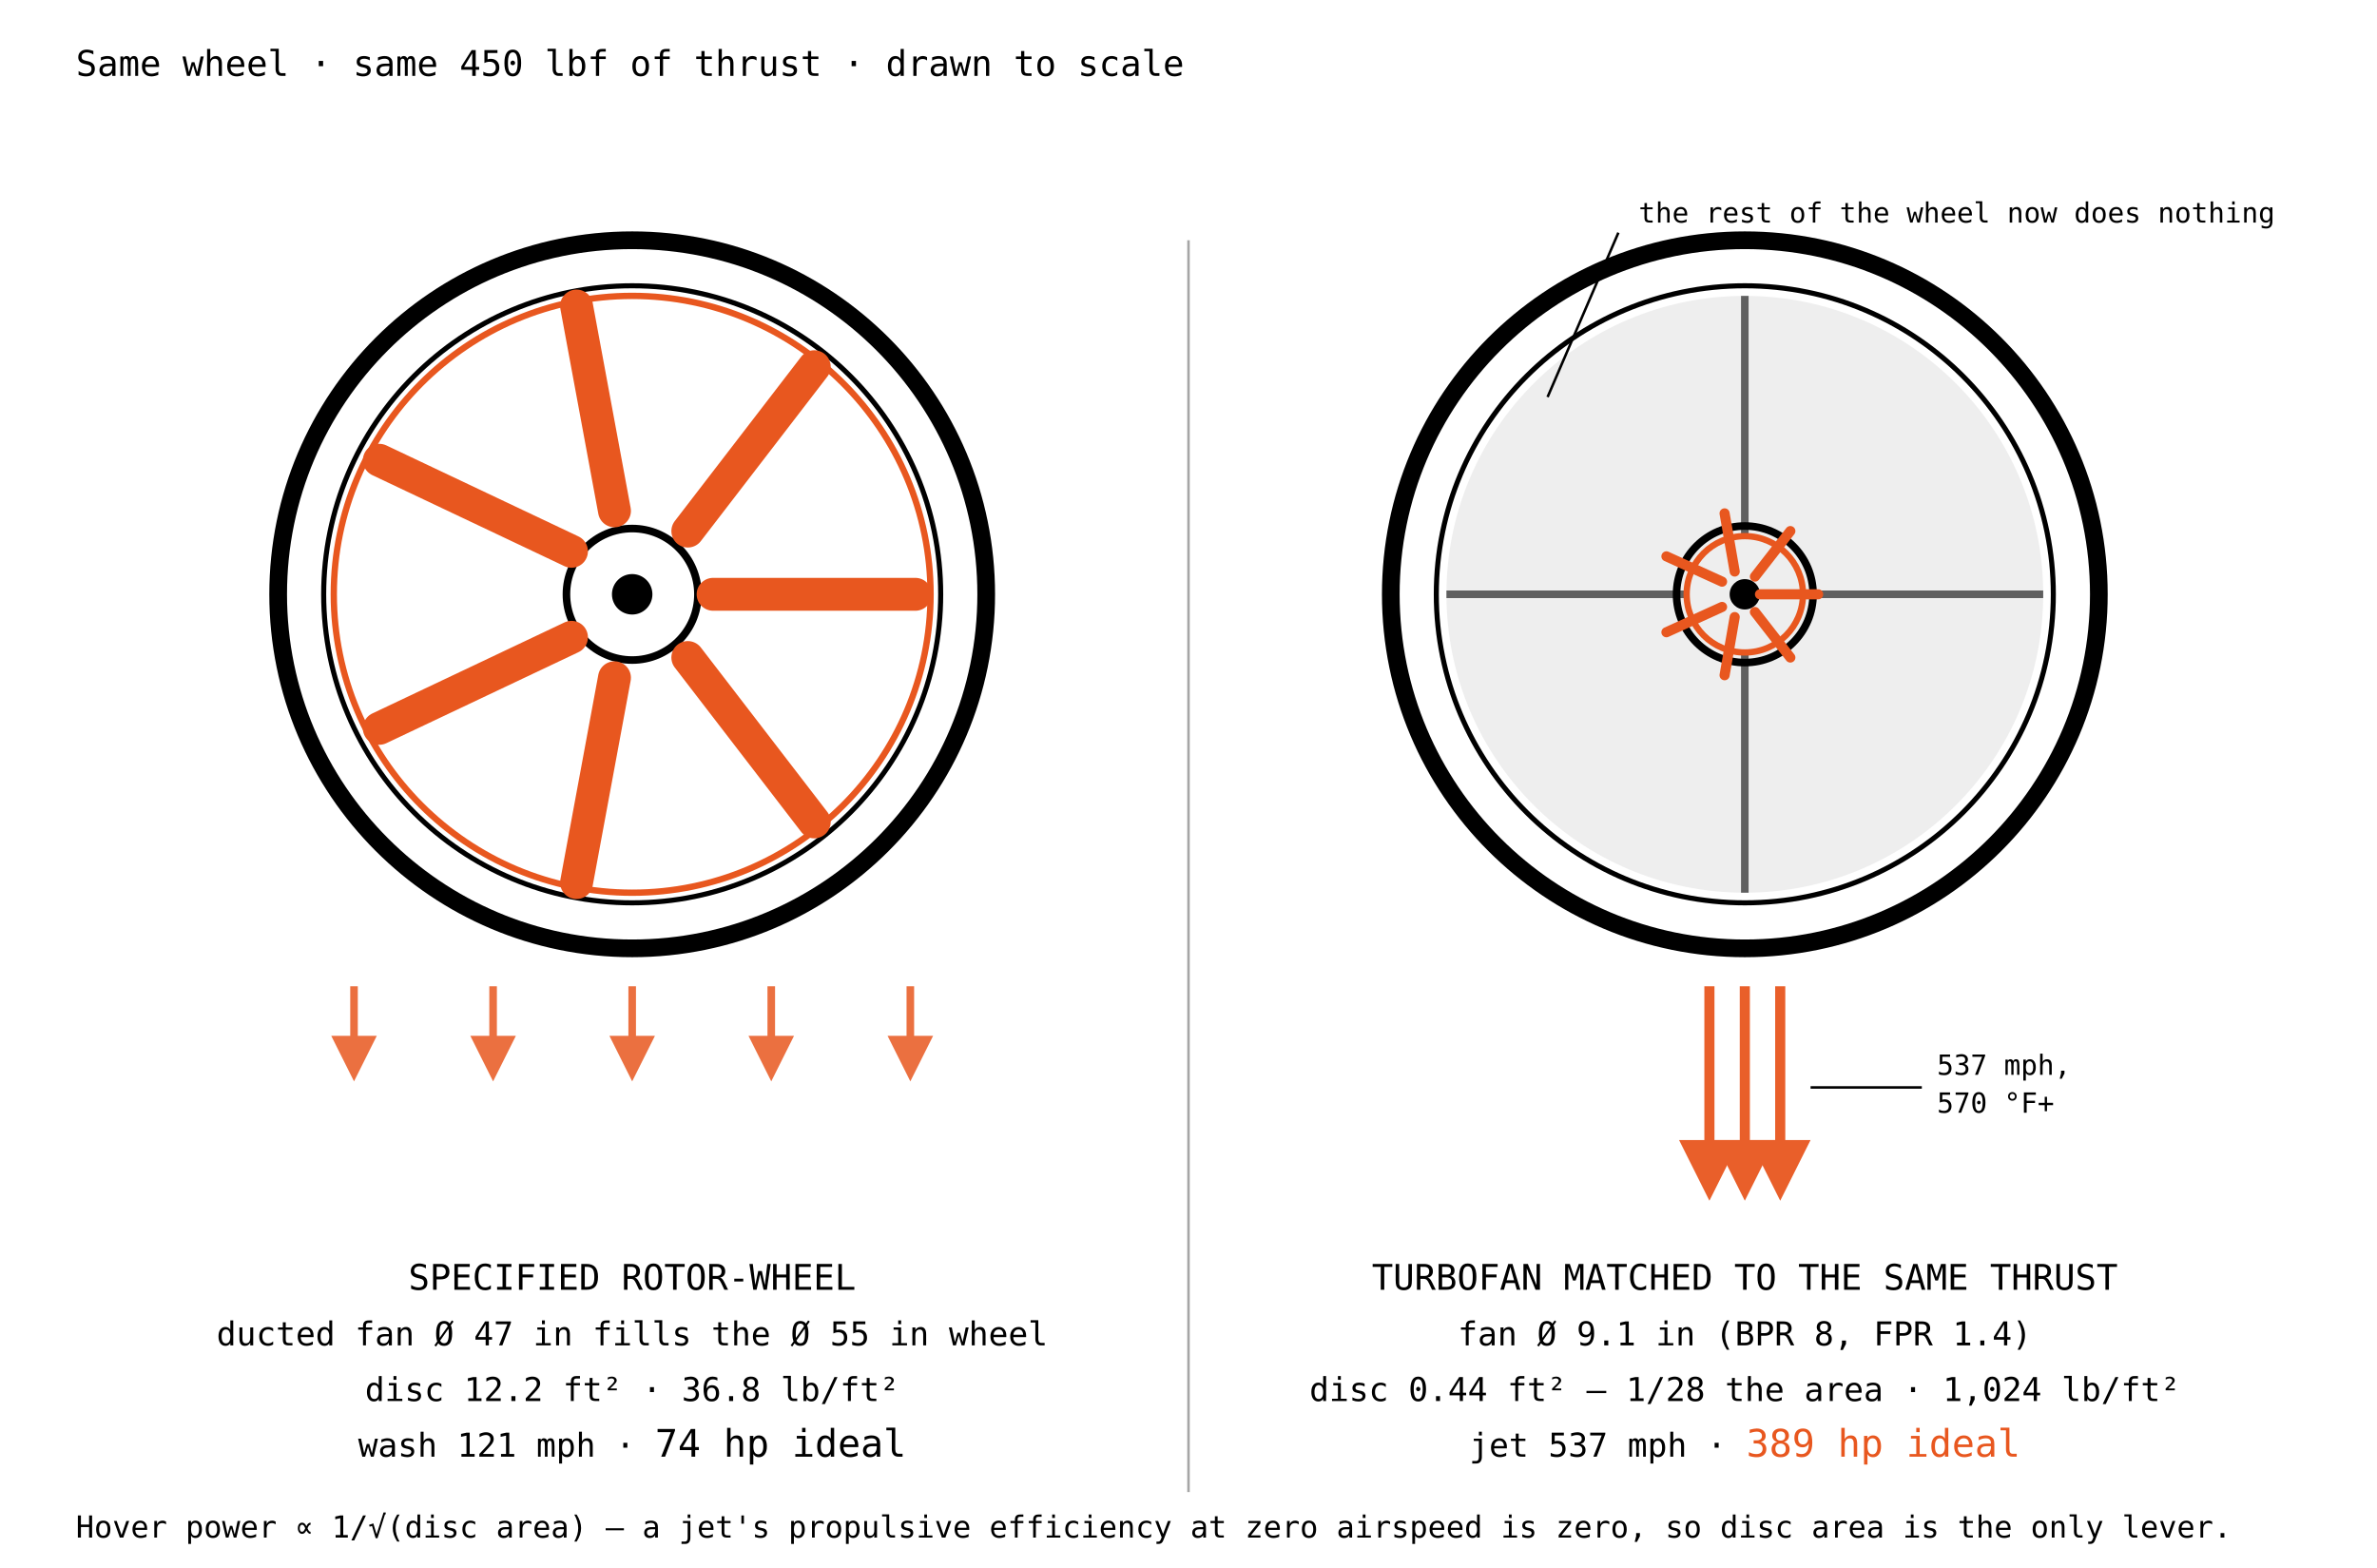
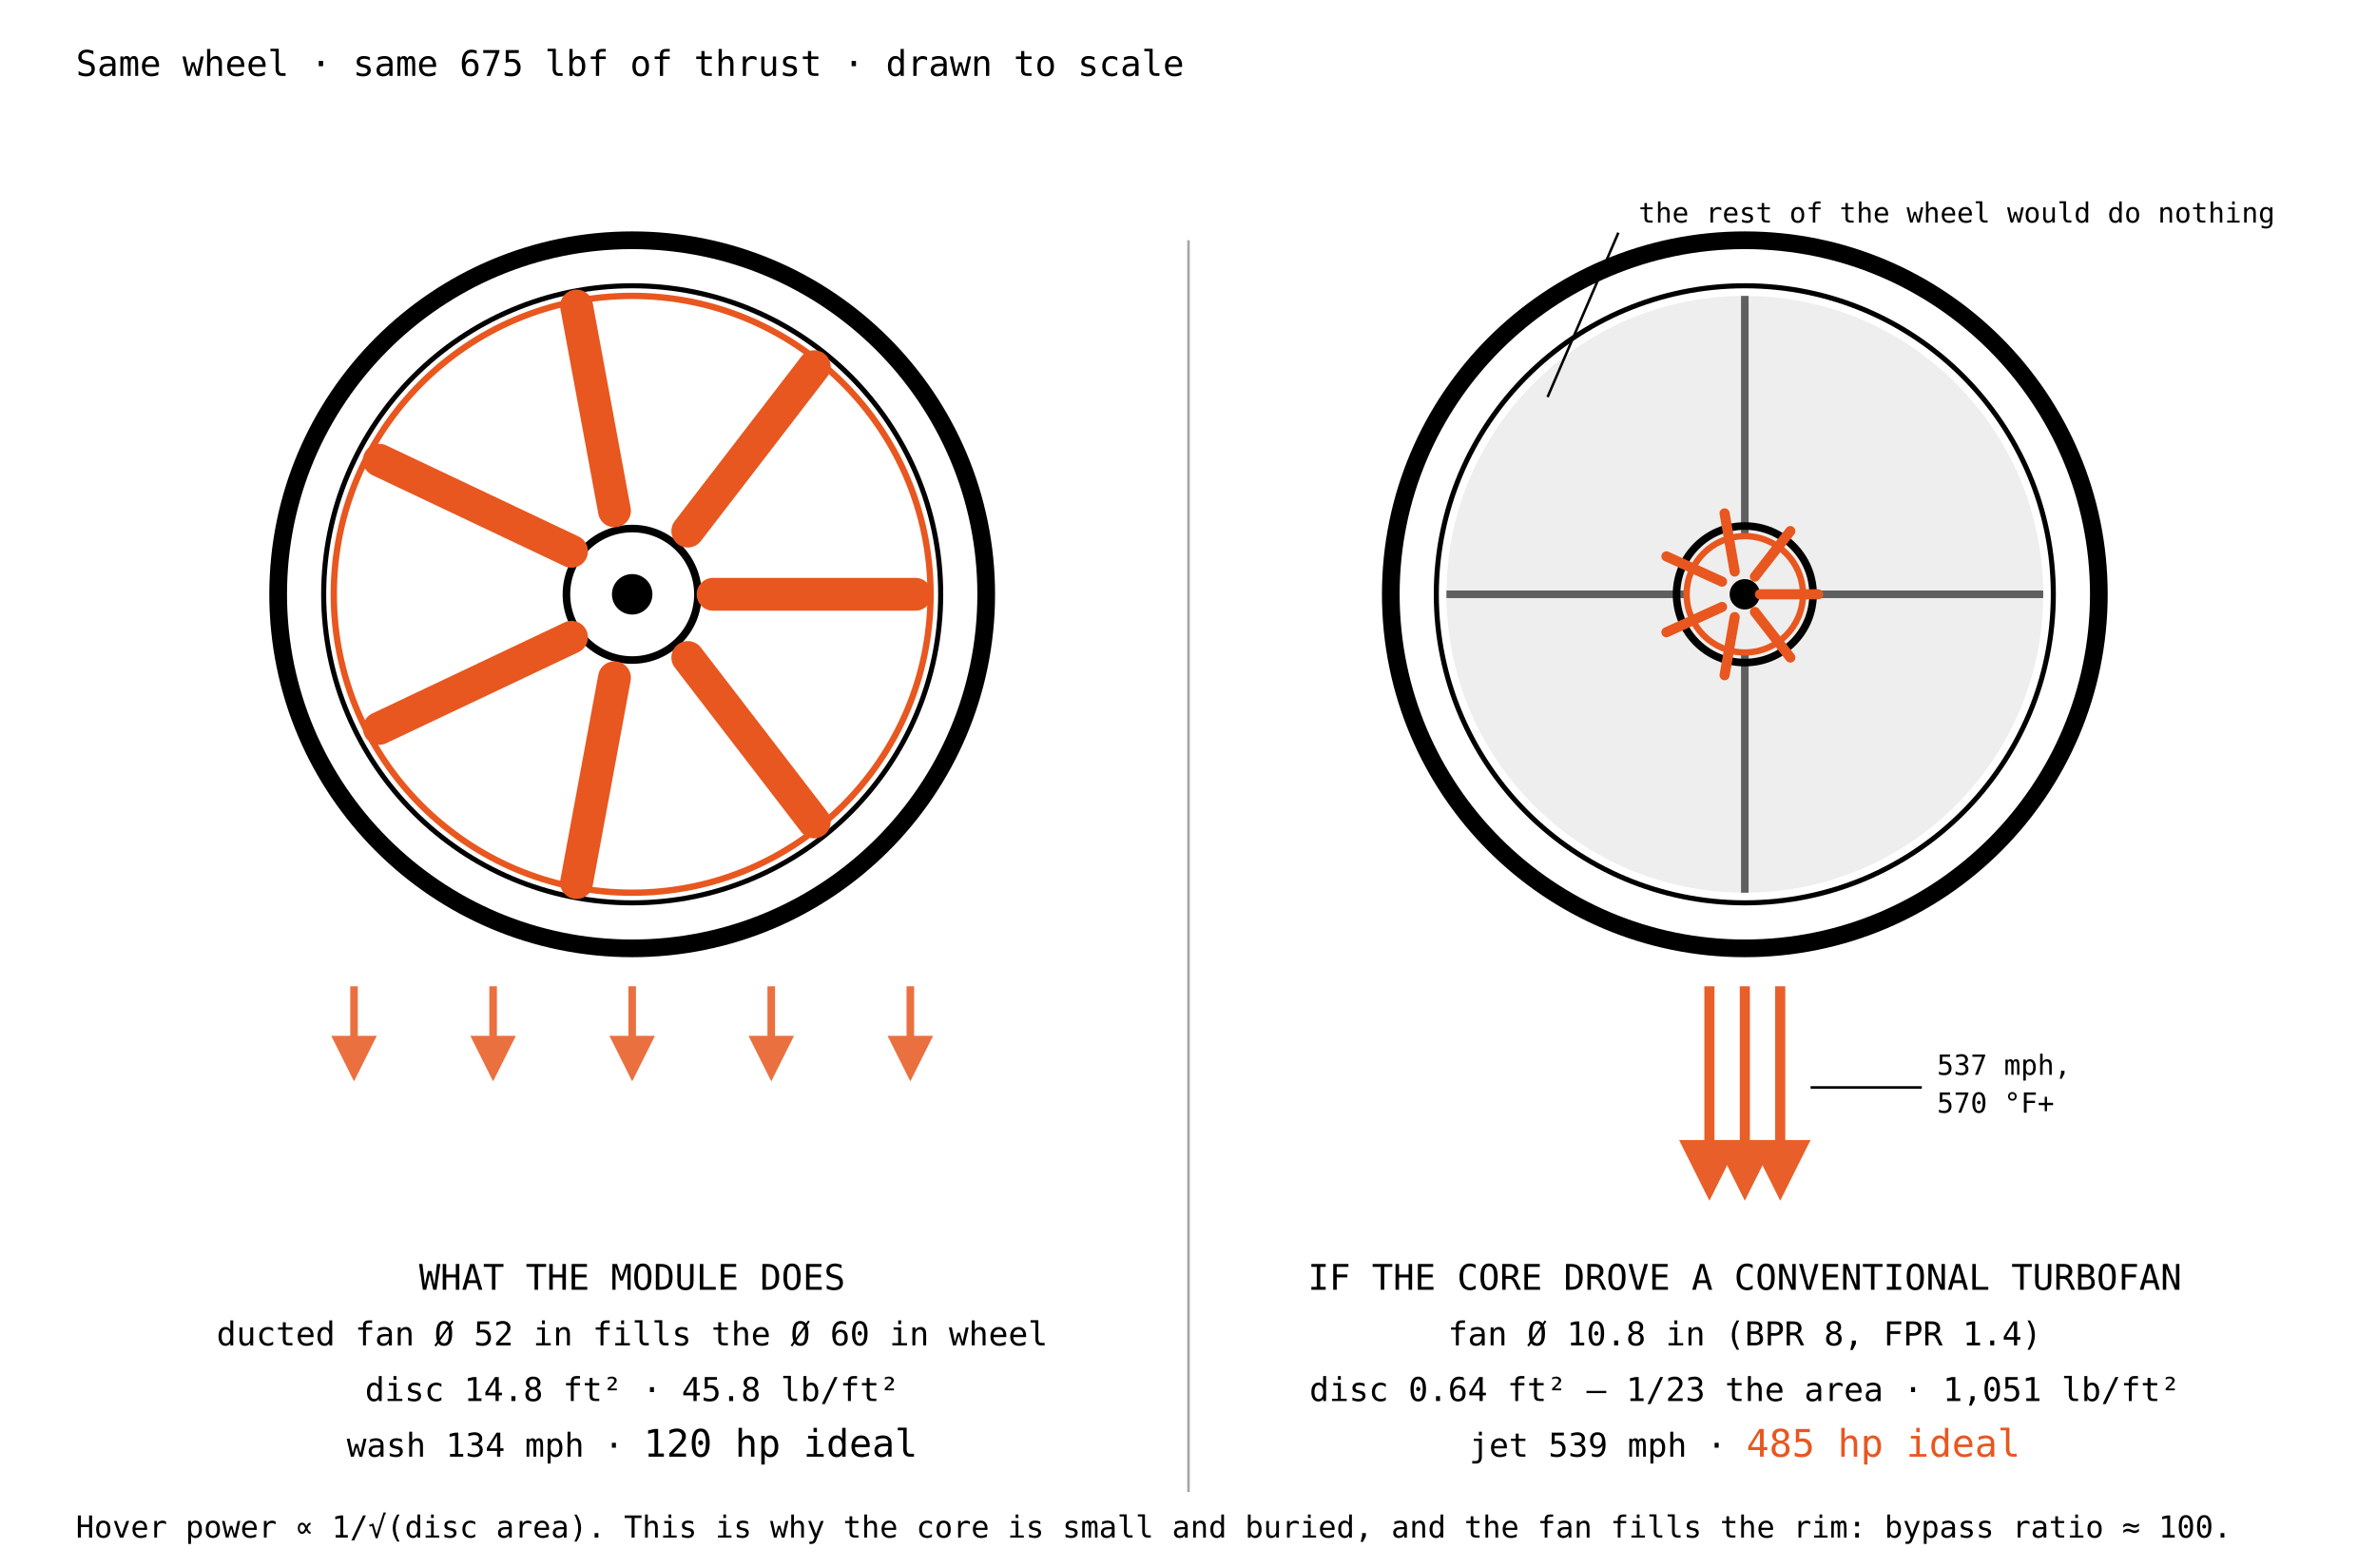
- <svg xmlns="http://www.w3.org/2000/svg" viewBox="0 0 940 620" role="img" aria-label="Two rotor-wheels drawn at the same scale, each producing the 450 pounds of thrust one RW-2S wheel needs to hover. On the left, the specified 47 inch ducted fan fills the 55 inch wheel: 12.2 square feet of disc, 36.8 pounds per square foot, a slow 121 mph wash, 74 horsepower ideal. On the right, a turbofan matched to the same thrust has a fan only 9.1 inches across, lost in the middle of the same wheel: 0.44 square feet of disc, 1,024 pounds per square foot, a 537 mph hot jet, 389 horsepower ideal — five times the power for the same lift." font-family="ui-monospace, SFMono-Regular, Menlo, monospace" font-size="13">
+ <svg xmlns="http://www.w3.org/2000/svg" viewBox="0 0 940 620" role="img" aria-label="Two rotor-wheels drawn at the same scale, each producing the 675 pounds of thrust one TW-2 wheel needs to hover. On the left, the module as designed: a 52 inch ducted fan fills the 60 inch wheel, giving 14.8 square feet of disc, 45.8 pounds per square foot, a slow 134 mph wash and 120 horsepower ideal. On the right, the same core driving a conventional turbofan would need a fan only 10.8 inches across, lost in the middle of the same wheel: 0.64 square feet of disc, 1,051 pounds per square foot, a 539 mph hot jet and 485 horsepower ideal — five times the power for the same lift." font-family="ui-monospace, SFMono-Regular, Menlo, monospace" font-size="13">
  <defs>
    <marker id="af" viewBox="0 0 10 10" refX="8" refY="5" markerWidth="6" markerHeight="6" orient="auto-start-reverse">
      <path d="M0,0 L10,5 L0,10 Z" fill="#E8571F" />
    </marker>
  </defs>
-   <text x="30" y="30" font-size="14">Same wheel · same 450 lbf of thrust · drawn to scale</text>
+   <text x="30" y="30" font-size="14">Same wheel · same 675 lbf of thrust · drawn to scale</text>
  <g>
    <circle cx="250" cy="235" r="140" fill="none" stroke="currentColor" stroke-width="7" />
    <circle cx="250" cy="235" r="122" fill="none" stroke="currentColor" stroke-width="2" />
    <circle cx="250" cy="235" r="118" fill="none" stroke="#E8571F" stroke-width="2.5" />
    <circle cx="250" cy="235" r="26" fill="none" stroke="currentColor" stroke-width="3" />
    <circle cx="250" cy="235" r="8" fill="currentColor" />
    <g stroke="#E8571F" stroke-width="13" stroke-linecap="round">
      <line x1="282" y1="235" x2="362" y2="235" />
      <line x1="272" y1="260" x2="322" y2="325" />
      <line x1="243" y1="268" x2="228" y2="349" />
      <line x1="226" y1="252" x2="150" y2="288" />
      <line x1="226" y1="218" x2="150" y2="182" />
      <line x1="243" y1="202" x2="228" y2="121" />
      <line x1="272" y1="210" x2="322" y2="145" />
    </g>
    <g stroke="#E8571F" stroke-width="3" opacity="0.85">
      <line x1="140" y1="390" x2="140" y2="424" marker-end="url(#af)" />
      <line x1="195" y1="390" x2="195" y2="424" marker-end="url(#af)" />
      <line x1="250" y1="390" x2="250" y2="424" marker-end="url(#af)" />
      <line x1="305" y1="390" x2="305" y2="424" marker-end="url(#af)" />
      <line x1="360" y1="390" x2="360" y2="424" marker-end="url(#af)" />
    </g>
  </g>
  <g>
    <circle cx="690" cy="235" r="140" fill="none" stroke="currentColor" stroke-width="7" />
    <circle cx="690" cy="235" r="122" fill="none" stroke="currentColor" stroke-width="2" />
    <circle cx="690" cy="235" r="118" fill="currentColor" opacity="0.07" />
    <g stroke="currentColor" stroke-width="3" opacity="0.6">
      <line x1="690" y1="212" x2="690" y2="117" />
      <line x1="690" y1="258" x2="690" y2="353" />
      <line x1="667" y1="235" x2="572" y2="235" />
      <line x1="713" y1="235" x2="808" y2="235" />
    </g>
    <circle cx="690" cy="235" r="27" fill="none" stroke="currentColor" stroke-width="3" />
    <circle cx="690" cy="235" r="23" fill="none" stroke="#E8571F" stroke-width="2.5" />
    <circle cx="690" cy="235" r="6" fill="currentColor" />
    <g stroke="#E8571F" stroke-width="4" stroke-linecap="round">
      <line x1="696" y1="235" x2="719" y2="235" />
      <line x1="694" y1="242" x2="708" y2="260" />
      <line x1="686" y1="244" x2="682" y2="267" />
      <line x1="681" y1="240" x2="659" y2="250" />
      <line x1="681" y1="230" x2="659" y2="220" />
      <line x1="686" y1="226" x2="682" y2="203" />
      <line x1="694" y1="228" x2="708" y2="210" />
    </g>
    <g stroke="#E8571F" stroke-width="4" opacity="0.95">
      <line x1="676" y1="390" x2="676" y2="470" marker-end="url(#af)" />
      <line x1="690" y1="390" x2="690" y2="470" marker-end="url(#af)" />
      <line x1="704" y1="390" x2="704" y2="470" marker-end="url(#af)" />
    </g>
    <line x1="716" y1="430" x2="760" y2="430" stroke="currentColor" stroke-width="1" />
    <text x="766" y="425" font-size="11">537 mph,</text>
    <text x="766" y="440" font-size="11">570 °F+</text>
    <line x1="612" y1="157" x2="640" y2="92" stroke="currentColor" stroke-width="1" />
-     <text x="648" y="88" font-size="11">the rest of the wheel now does nothing</text>
+     <text x="648" y="88" font-size="11">the rest of the wheel would do nothing</text>
  </g>
  <g font-size="13">
-     <text x="250" y="510" text-anchor="middle" font-size="14">SPECIFIED ROTOR-WHEEL</text>
-     <text x="250" y="532" text-anchor="middle">ducted fan Ø 47 in fills the Ø 55 in wheel</text>
-     <text x="250" y="554" text-anchor="middle">disc 12.2 ft² · 36.8 lb/ft²</text>
-     <text x="250" y="576" text-anchor="middle">wash 121 mph · <tspan font-size="15">74 hp ideal</tspan>
+     <text x="250" y="510" text-anchor="middle" font-size="14">WHAT THE MODULE DOES</text>
+     <text x="250" y="532" text-anchor="middle">ducted fan Ø 52 in fills the Ø 60 in wheel</text>
+     <text x="250" y="554" text-anchor="middle">disc 14.8 ft² · 45.8 lb/ft²</text>
+     <text x="250" y="576" text-anchor="middle">wash 134 mph · <tspan font-size="15">120 hp ideal</tspan>
    </text>
-     <text x="690" y="510" text-anchor="middle" font-size="14">TURBOFAN MATCHED TO THE SAME THRUST</text>
-     <text x="690" y="532" text-anchor="middle">fan Ø 9.1 in (BPR 8, FPR 1.4)</text>
-     <text x="690" y="554" text-anchor="middle">disc 0.44 ft² — 1/28 the area · 1,024 lb/ft²</text>
-     <text x="690" y="576" text-anchor="middle">jet 537 mph · <tspan font-size="15" fill="#E8571F">389 hp ideal</tspan>
+     <text x="690" y="510" text-anchor="middle" font-size="14">IF THE CORE DROVE A CONVENTIONAL TURBOFAN</text>
+     <text x="690" y="532" text-anchor="middle">fan Ø 10.8 in (BPR 8, FPR 1.4)</text>
+     <text x="690" y="554" text-anchor="middle">disc 0.64 ft² — 1/23 the area · 1,051 lb/ft²</text>
+     <text x="690" y="576" text-anchor="middle">jet 539 mph · <tspan font-size="15" fill="#E8571F">485 hp ideal</tspan>
    </text>
  </g>
  <line x1="470" y1="95" x2="470" y2="590" stroke="currentColor" stroke-width="1" opacity="0.35" />
-   <text x="30" y="608" font-size="12">Hover power ∝ 1/√(disc area) — a jet's propulsive efficiency at zero airspeed is zero, so disc area is the only lever.</text>
+   <text x="30" y="608" font-size="12">Hover power ∝ 1/√(disc area). This is why the core is small and buried, and the fan fills the rim: bypass ratio ≈ 100.</text>
</svg>
